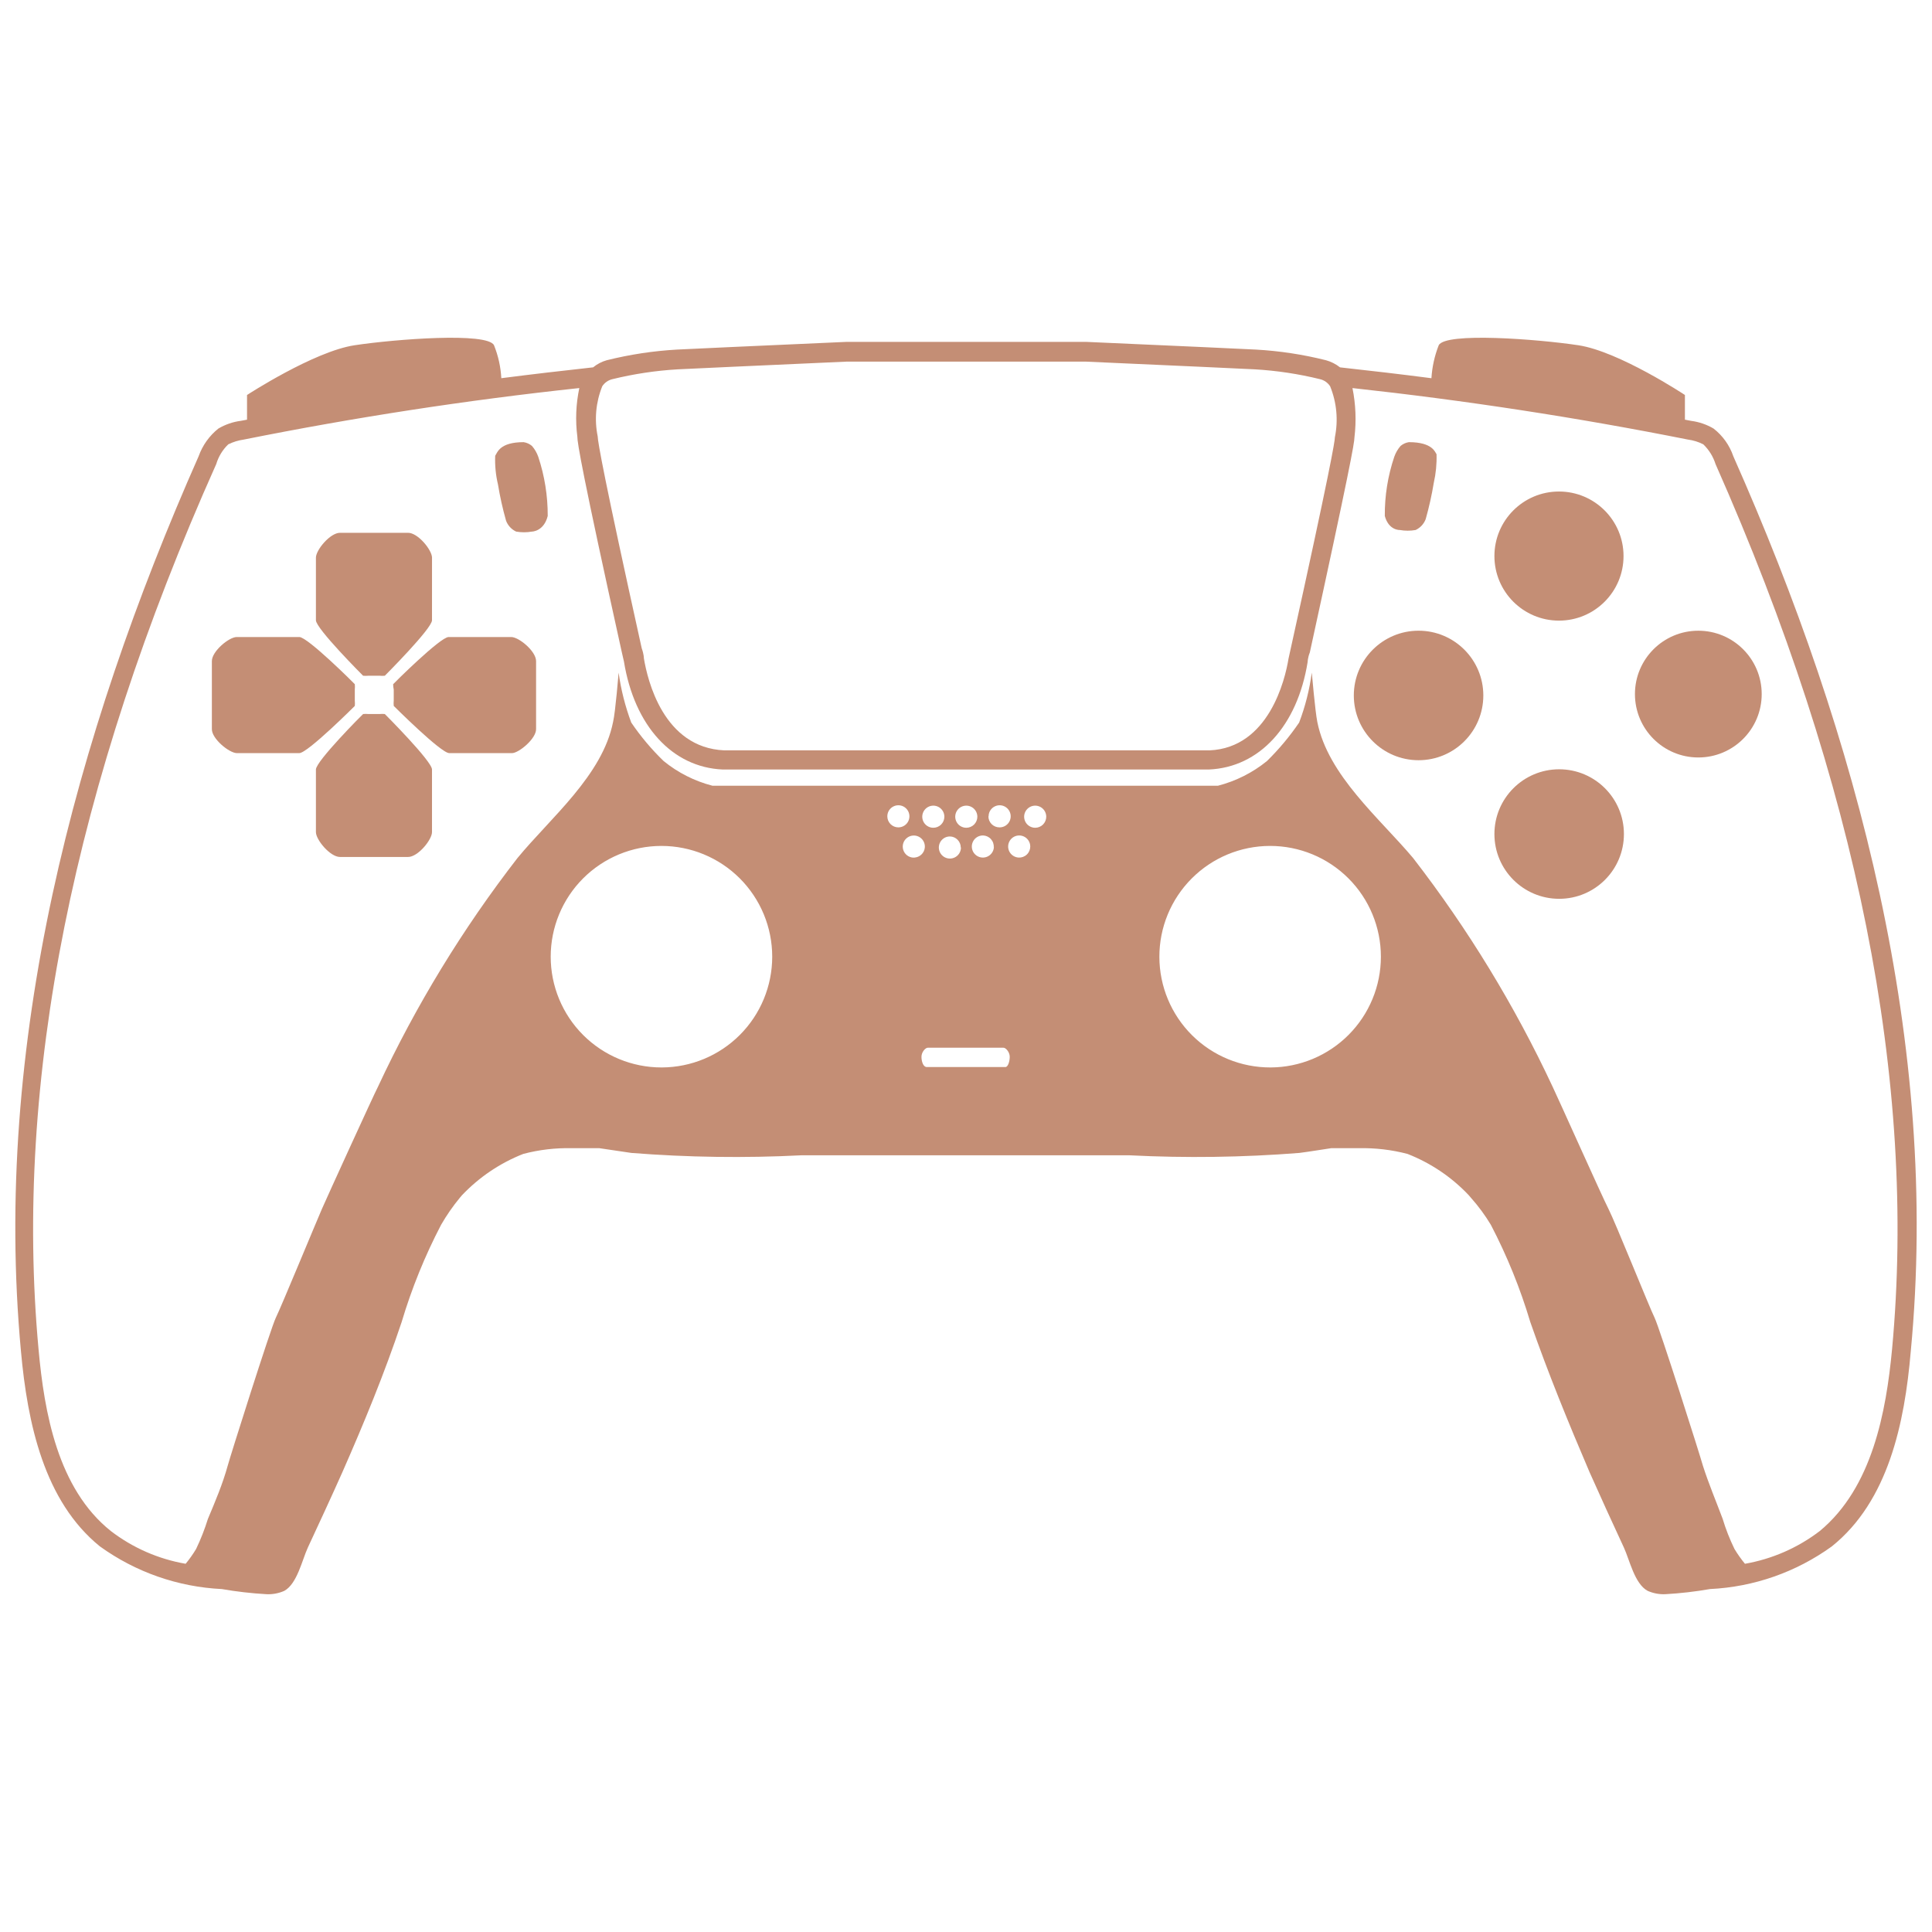
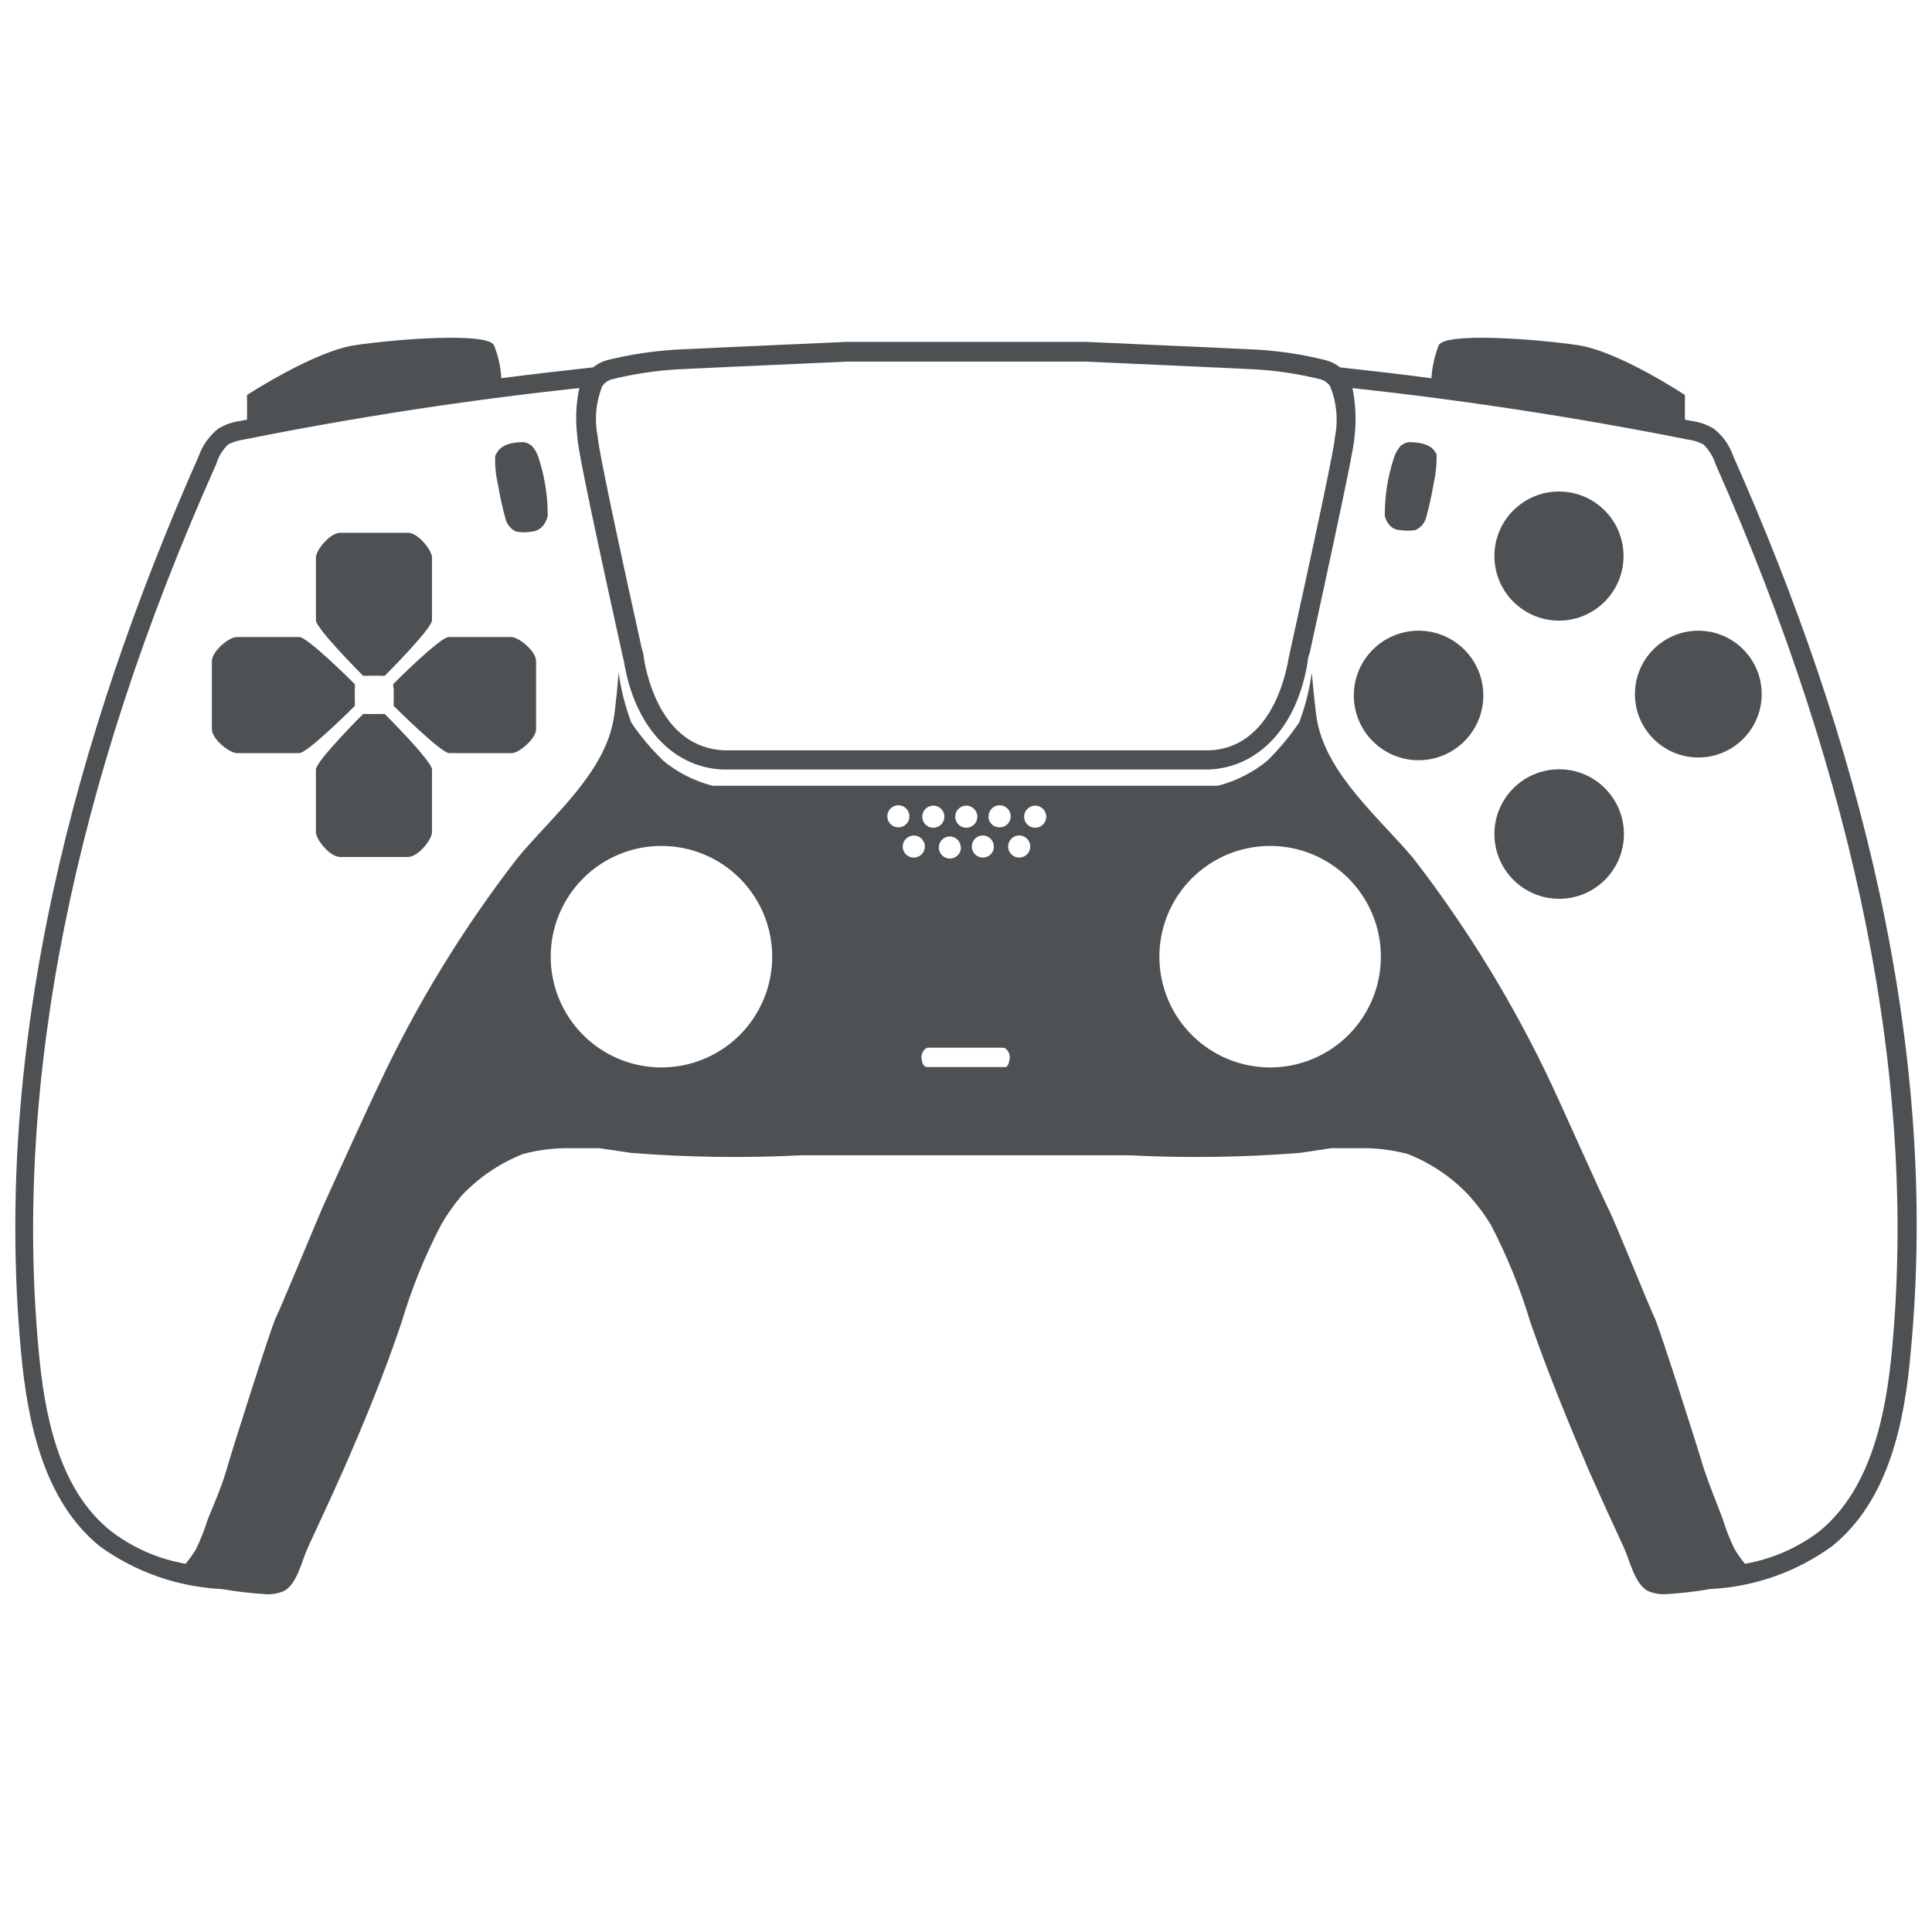
- <svg xmlns="http://www.w3.org/2000/svg" width="548pt" height="548pt" version="1.1" viewBox="0 0 548 548" id="svg242" fill="#C48E75">
+ <svg xmlns="http://www.w3.org/2000/svg" width="548pt" height="548pt" version="1.1" viewBox="0 0 548 548" id="svg242" fill="#4D5153">
  <defs id="defs216">
    <symbol id="w" overflow="visible">
      <path d="m 18.766,-1.125 c -0.969,0.5 -1.98,0.875 -3.031,1.125 -1.043,0.258 -2.137,0.391 -3.281,0.391 -3.398,0 -6.09,-0.945 -8.078,-2.844 -1.992,-1.906 -2.984,-4.484 -2.984,-7.734 0,-3.258 0.992,-5.836 2.984,-7.734 1.988,-1.906 4.68,-2.859 8.078,-2.859 1.145,0 2.238,0.133 3.281,0.391 1.051,0.25 2.062,0.625 3.031,1.125 v 4.219 c -0.98,-0.656 -1.945,-1.141 -2.891,-1.453 -0.949,-0.312 -1.949,-0.469 -3,-0.469 -1.875,0 -3.352,0.605 -4.422,1.812 -1.074,1.199 -1.609,2.856 -1.609,4.969 0,2.106 0.535,3.762 1.609,4.969 1.07,1.199 2.547,1.797 4.422,1.797 1.051,0 2.051,-0.148 3,-0.453 0.945,-0.312 1.91,-0.801 2.891,-1.469 z" id="path147" />
    </symbol>
    <symbol id="b" overflow="visible">
      <path d="m 13.734,-11.141 c -0.438,-0.195 -0.871,-0.344 -1.297,-0.438 -0.418,-0.102 -0.84,-0.156 -1.266,-0.156 -1.262,0 -2.231,0.406 -2.906,1.219 -0.68,0.805 -1.016,1.953 -1.016,3.453 v 7.062 H 2.359 v -15.312 h 4.891 v 2.516 c 0.625,-1 1.344,-1.727 2.156,-2.188 0.82,-0.469 1.801,-0.703 2.938,-0.703 0.164,0 0.344,0.012 0.531,0.031 0.195,0.012 0.477,0.039 0.844,0.078 z" id="path150" />
    </symbol>
    <symbol id="a" overflow="visible">
      <path d="m 17.641,-7.703 v 1.406 H 6.188 c 0.125,1.148 0.539,2.008 1.25,2.578 0.707,0.574 1.703,0.859 2.984,0.859 1.031,0 2.082,-0.148 3.156,-0.453 1.082,-0.312 2.191,-0.773 3.328,-1.391 v 3.766 c -1.156,0.438 -2.312,0.766 -3.469,0.984 -1.156,0.227 -2.312,0.344 -3.469,0.344 -2.773,0 -4.93,-0.703 -6.469,-2.109 -1.531,-1.406 -2.297,-3.379 -2.297,-5.922 0,-2.5 0.754,-4.461 2.266,-5.891 1.508,-1.438 3.582,-2.156 6.219,-2.156 2.406,0 4.332,0.73 5.781,2.188 1.445,1.449 2.172,3.383 2.172,5.797 z m -5.031,-1.625 c 0,-0.926 -0.273,-1.672 -0.812,-2.234 -0.543,-0.57 -1.25,-0.859 -2.125,-0.859 -0.949,0 -1.719,0.266 -2.312,0.797 -0.594,0.531 -0.965,1.297 -1.109,2.297 z" id="path153" />
    </symbol>
    <symbol id="f" overflow="visible">
      <path d="m 9.219,-6.891 c -1.023,0 -1.793,0.172 -2.312,0.516 -0.512,0.344 -0.766,0.855 -0.766,1.531 0,0.625 0.207,1.117 0.625,1.469 0.414,0.344 0.988,0.516 1.719,0.516 0.926,0 1.703,-0.328 2.328,-0.984 0.633,-0.664 0.953,-1.492 0.953,-2.484 v -0.562 z m 7.469,-1.844 V 0 h -4.922 v -2.266 c -0.656,0.93 -1.398,1.605 -2.219,2.031 -0.824,0.414 -1.824,0.625 -3,0.625 -1.586,0 -2.871,-0.457 -3.859,-1.375 -0.992,-0.926 -1.484,-2.129 -1.484,-3.609 0,-1.789 0.613,-3.102 1.844,-3.938 1.238,-0.844 3.18,-1.266 5.828,-1.266 h 2.891 v -0.391 c 0,-0.77 -0.309,-1.332 -0.922,-1.688 -0.617,-0.363 -1.57,-0.547 -2.859,-0.547 -1.055,0 -2.031,0.105 -2.938,0.312 -0.898,0.211 -1.73,0.523 -2.5,0.938 v -3.734 c 1.039,-0.25 2.086,-0.441 3.141,-0.578 1.062,-0.133 2.125,-0.203 3.188,-0.203 2.758,0 4.75,0.547 5.969,1.641 1.227,1.086 1.844,2.856 1.844,5.312 z" id="path156" />
    </symbol>
    <symbol id="e" overflow="visible">
      <path d="m 7.703,-19.656 v 4.344 H 12.75 v 3.5 H 7.703 v 6.5 c 0,0.711 0.141,1.188 0.422,1.438 0.281,0.25 0.836,0.375 1.672,0.375 h 2.516 v 3.5 h -4.188 c -1.938,0 -3.312,-0.398 -4.125,-1.203 -0.805,-0.812 -1.203,-2.18 -1.203,-4.109 v -6.5 h -2.422 v -3.5 h 2.422 v -4.344 z" id="path159" />
    </symbol>
    <symbol id="g" overflow="visible">
      <path d="m 12.766,-13.078 v -8.203 h 4.922 V -1e-4 H 12.766 v -2.219 c -0.668,0.906 -1.406,1.57 -2.219,1.984 -0.813,0.414 -1.758,0.625 -2.828,0.625 -1.887,0 -3.434,-0.75 -4.641,-2.25 -1.211,-1.5 -1.812,-3.426 -1.812,-5.781 0,-2.363 0.602,-4.297 1.812,-5.797 1.207,-1.5 2.754,-2.25 4.641,-2.25 1.062,0 2,0.215 2.812,0.641 0.82,0.43 1.566,1.086 2.234,1.969 z m -3.219,9.922 c 1.039,0 1.836,-0.379 2.391,-1.141 0.551,-0.77 0.828,-1.883 0.828,-3.344 0,-1.457 -0.277,-2.566 -0.828,-3.328 -0.555,-0.77 -1.352,-1.156 -2.391,-1.156 -1.043,0 -1.84,0.387 -2.391,1.156 -0.555,0.762 -0.828,1.871 -0.828,3.328 0,1.461 0.273,2.574 0.828,3.344 0.551,0.762 1.348,1.141 2.391,1.141 z" id="path162" />
    </symbol>
    <symbol id="k" overflow="visible">
      <path d="m 10.5,-3.156 c 1.051,0 1.852,-0.379 2.406,-1.141 0.551,-0.77 0.828,-1.883 0.828,-3.344 0,-1.457 -0.277,-2.566 -0.828,-3.328 -0.555,-0.77 -1.355,-1.156 -2.406,-1.156 -1.055,0 -1.859,0.387 -2.422,1.156 -0.555,0.773 -0.828,1.883 -0.828,3.328 0,1.449 0.273,2.559 0.828,3.328 0.562,0.773 1.367,1.156 2.422,1.156 z m -3.25,-9.922 c 0.676,-0.883 1.422,-1.539 2.234,-1.969 0.82,-0.426 1.766,-0.641 2.828,-0.641 1.895,0 3.445,0.75 4.656,2.25 1.207,1.5 1.812,3.434 1.812,5.797 0,2.356 -0.605,4.281 -1.812,5.781 -1.211,1.5 -2.762,2.25 -4.656,2.25 -1.062,0 -2.008,-0.211 -2.828,-0.625 C 8.672,-0.66 7.926,-1.32 7.25,-2.219 V -2e-5 H 2.359 v -21.281 H 7.25 Z" id="path165" />
    </symbol>
    <symbol id="j" overflow="visible">
      <path d="m 0.344,-15.312 h 4.891 l 4.125,10.391 3.5,-10.391 h 4.891 l -6.438,16.766 c -0.648,1.695 -1.402,2.883 -2.266,3.562 -0.867,0.688 -2,1.031 -3.406,1.031 H 2.797 V 2.829 h 1.531 c 0.832,0 1.438,-0.137 1.812,-0.406 C 6.523,2.161 6.82,1.692 7.031,1.016 L 7.172,0.595 Z" id="path168" />
    </symbol>
    <symbol id="i" overflow="visible">
      <path d="m 2.578,-20.406 h 14.203 v 3.969 H 7.828 v 3.797 h 8.422 v 3.984 H 7.828 v 4.672 h 9.25 V 4e-4 h -14.5 z" id="path171" />
    </symbol>
    <symbol id="v" overflow="visible">
      <path d="M 2.359,-21.281 H 7.25 V 0 H 2.359 Z" id="path174" />
    </symbol>
    <symbol id="u" overflow="visible">
      <path d="M 2.359,-15.312 H 7.25 V 0 H 2.359 Z m 0,-5.969 H 7.25 v 4 H 2.359 Z" id="path177" />
    </symbol>
    <symbol id="d" overflow="visible">
      <path d="M 17.75,-9.328 V 0 h -4.922 v -7.141 c 0,-1.32 -0.031,-2.234 -0.094,-2.734 -0.062,-0.5 -0.168,-0.867 -0.312,-1.109 -0.188,-0.312 -0.449,-0.555 -0.781,-0.734 -0.324,-0.176 -0.695,-0.266 -1.109,-0.266 -1.023,0 -1.824,0.398 -2.406,1.188 -0.586,0.781 -0.875,1.871 -0.875,3.266 V -1e-4 H 2.359 v -15.312 H 7.25 v 2.234 c 0.738,-0.883 1.52,-1.539 2.344,-1.969 0.832,-0.426 1.75,-0.641 2.75,-0.641 1.77,0 3.113,0.547 4.031,1.641 0.914,1.086 1.375,2.656 1.375,4.719 z" id="path180" />
    </symbol>
    <symbol id="t" overflow="visible">
      <path d="m 10.75,-12.516 c 0.82,0 1.445,-0.18 1.875,-0.547 0.438,-0.363 0.656,-0.898 0.656,-1.609 0,-0.695 -0.219,-1.227 -0.656,-1.594 -0.43,-0.375 -1.055,-0.562 -1.875,-0.562 H 7.828 v 4.312 z m 0.172,8.938 c 1.062,0 1.859,-0.223 2.391,-0.672 0.531,-0.445 0.797,-1.125 0.797,-2.031 0,-0.883 -0.266,-1.547 -0.797,-1.984 -0.523,-0.438 -1.32,-0.656 -2.391,-0.656 h -3.094 v 5.344 z m 4.891,-7.344 c 1.133,0.324 2.008,0.93 2.625,1.812 0.625,0.887 0.938,1.969 0.938,3.25 0,1.969 -0.668,3.438 -2,4.406 -1.336,0.969 -3.356,1.453 -6.062,1.453 h -8.734 v -20.406 h 7.891 c 2.832,0 4.883,0.43 6.156,1.281 1.281,0.855 1.922,2.227 1.922,4.109 0,1 -0.234,1.852 -0.703,2.547 -0.469,0.688 -1.148,1.203 -2.031,1.547 z" id="path183" />
    </symbol>
    <symbol id="s" overflow="visible">
      <path d="m 14.312,-14.828 v 3.719 c -1.043,-0.438 -2.055,-0.766 -3.031,-0.984 -0.98,-0.219 -1.902,-0.328 -2.766,-0.328 -0.93,0 -1.621,0.117 -2.078,0.344 -0.449,0.23 -0.672,0.59 -0.672,1.078 0,0.387 0.172,0.684 0.516,0.891 0.344,0.211 0.957,0.367 1.844,0.469 l 0.859,0.125 c 2.508,0.324 4.195,0.852 5.062,1.578 0.863,0.73 1.297,1.871 1.297,3.422 0,1.637 -0.605,2.867 -1.812,3.688 -1.199,0.812 -2.992,1.219 -5.375,1.219 -1.023,0 -2.074,-0.078 -3.156,-0.234 -1.074,-0.156 -2.18,-0.395 -3.312,-0.719 v -3.719 c 0.969,0.48 1.961,0.84 2.984,1.078 1.031,0.23 2.078,0.344 3.141,0.344 0.957,0 1.676,-0.129 2.156,-0.391 0.477,-0.27 0.719,-0.664 0.719,-1.188 0,-0.438 -0.168,-0.758 -0.5,-0.969 -0.336,-0.219 -0.996,-0.383 -1.984,-0.5 L 7.343,-6.016 c -2.18,-0.27 -3.703,-0.773 -4.578,-1.516 -0.875,-0.738 -1.312,-1.859 -1.312,-3.359 0,-1.625 0.551,-2.828 1.656,-3.609 1.113,-0.789 2.82,-1.188 5.125,-1.188 0.895,0 1.836,0.074 2.828,0.219 1,0.137 2.082,0.352 3.25,0.641 z" id="path186" />
    </symbol>
    <symbol id="c" overflow="visible">
      <path d="m 9.641,-12.188 c -1.086,0 -1.914,0.391 -2.484,1.172 -0.574,0.781 -0.859,1.906 -0.859,3.375 0,1.469 0.285,2.594 0.859,3.375 0.57,0.773 1.398,1.156 2.484,1.156 1.062,0 1.875,-0.383 2.438,-1.156 0.57,-0.781 0.859,-1.906 0.859,-3.375 0,-1.469 -0.289,-2.594 -0.859,-3.375 -0.562,-0.781 -1.375,-1.172 -2.438,-1.172 z m 0,-3.5 c 2.633,0 4.691,0.715 6.172,2.141 1.477,1.418 2.219,3.387 2.219,5.906 0,2.512 -0.742,4.481 -2.219,5.906 C 14.332,-0.317 12.273,0.39 9.641,0.39 6.992,0.39 4.926,-0.317 3.438,-1.735 1.945,-3.161 1.203,-5.13 1.203,-7.641 c 0,-2.519 0.742,-4.488 2.234,-5.906 1.488,-1.426 3.555,-2.141 6.203,-2.141 z" id="path189" />
    </symbol>
    <symbol id="h" overflow="visible">
      <path d="m 2.188,-5.969 v -9.344 h 4.922 v 1.531 c 0,0.836 -0.008,1.875 -0.016,3.125 -0.012,1.25 -0.016,2.086 -0.016,2.5 0,1.242 0.031,2.133 0.094,2.672 0.07,0.543 0.18,0.934 0.328,1.172 0.207,0.324 0.473,0.574 0.797,0.75 0.32,0.168 0.691,0.25 1.109,0.25 1.02,0 1.82,-0.391 2.406,-1.172 0.582,-0.781 0.875,-1.867 0.875,-3.266 v -7.562 h 4.891 V -6e-4 H 12.688 V -2.219 C 11.945,-1.321 11.164,-0.661 10.344,-0.235 9.519,0.179 8.609,0.39 7.609,0.39 5.848,0.39 4.504,-0.149 3.578,-1.235 2.648,-2.317 2.188,-3.895 2.188,-5.969 Z" id="path192" />
    </symbol>
    <symbol id="r" overflow="visible">
      <path d="m 12.422,-21.281 v 3.219 H 9.719 c -0.688,0 -1.172,0.125 -1.453,0.375 -0.273,0.25 -0.406,0.688 -0.406,1.312 v 1.062 h 4.188 v 3.5 H 7.86 V -2e-4 h -4.891 v -11.812 h -2.438 v -3.5 h 2.438 v -1.062 c 0,-1.664 0.461,-2.898 1.391,-3.703 0.926,-0.801 2.367,-1.203 4.328,-1.203 z" id="path195" />
    </symbol>
    <symbol id="q" overflow="visible">
      <path d="m 16.547,-12.766 c 0.613,-0.945 1.348,-1.672 2.203,-2.172 0.852,-0.5 1.789,-0.75 2.812,-0.75 1.758,0 3.098,0.547 4.016,1.641 0.926,1.086 1.391,2.656 1.391,4.719 V -4e-4 h -4.922 v -7.984 -0.359 c 0.008,-0.133 0.016,-0.32 0.016,-0.562 0,-1.082 -0.164,-1.863 -0.484,-2.344 -0.312,-0.488 -0.824,-0.734 -1.531,-0.734 -0.93,0 -1.648,0.387 -2.156,1.156 -0.512,0.762 -0.773,1.867 -0.781,3.312 v 7.516 h -4.922 v -7.984 c 0,-1.695 -0.148,-2.785 -0.438,-3.266 -0.293,-0.488 -0.812,-0.734 -1.562,-0.734 -0.938,0 -1.664,0.387 -2.172,1.156 -0.512,0.762 -0.766,1.859 -0.766,3.297 v 7.531 h -4.922 v -15.312 h 4.922 v 2.234 c 0.602,-0.863 1.289,-1.516 2.062,-1.953 0.781,-0.438 1.641,-0.656 2.578,-0.656 1.062,0 2,0.258 2.812,0.766 0.812,0.512 1.426,1.23 1.844,2.156 z" id="path198" />
    </symbol>
    <symbol id="p" overflow="visible">
      <path d="M 17.75,-9.328 V 0 h -4.922 v -7.109 c 0,-1.344 -0.031,-2.266 -0.094,-2.766 -0.062,-0.5 -0.168,-0.867 -0.312,-1.109 -0.188,-0.312 -0.449,-0.555 -0.781,-0.734 -0.324,-0.176 -0.695,-0.266 -1.109,-0.266 -1.023,0 -1.824,0.398 -2.406,1.188 -0.586,0.781 -0.875,1.871 -0.875,3.266 V -1e-4 H 2.359 v -21.281 H 7.25 v 8.203 c 0.738,-0.883 1.52,-1.539 2.344,-1.969 0.832,-0.426 1.75,-0.641 2.75,-0.641 1.77,0 3.113,0.547 4.031,1.641 0.914,1.086 1.375,2.656 1.375,4.719 z" id="path201" />
    </symbol>
    <symbol id="o" overflow="visible">
      <path d="m 2.578,-20.406 h 5.875 l 7.422,14 v -14 h 4.984 V 0 h -5.875 L 7.562,-14 V 0 H 2.578 Z" id="path204" />
    </symbol>
    <symbol id="n" overflow="visible">
      <path d="m 2.578,-20.406 h 8.734 c 2.594,0 4.582,0.578 5.969,1.734 1.395,1.148 2.094,2.789 2.094,4.922 0,2.137 -0.699,3.781 -2.094,4.938 -1.387,1.156 -3.375,1.734 -5.969,1.734 H 7.828 V 3e-4 h -5.25 z m 5.25,3.812 v 5.703 H 10.75 c 1.02,0 1.805,-0.25 2.359,-0.75 0.562,-0.5 0.844,-1.203 0.844,-2.109 0,-0.914 -0.281,-1.617 -0.844,-2.109 -0.555,-0.488 -1.34,-0.734 -2.359,-0.734 z" id="path207" />
    </symbol>
    <symbol id="m" overflow="visible">
      <path d="M 2.359,-15.312 H 7.25 v 15.031 c 0,2.051 -0.496,3.617 -1.484,4.703 -0.98,1.082 -2.406,1.625 -4.281,1.625 H -0.938 V 2.828 h 0.859 c 0.926,0 1.562,-0.211 1.906,-0.625 0.352,-0.418 0.531,-1.246 0.531,-2.484 z m 0,-5.969 H 7.25 v 4 H 2.359 Z" id="path210" />
    </symbol>
    <symbol id="l" overflow="visible">
      <path d="m 14.719,-14.828 v 3.984 c -0.656,-0.457 -1.324,-0.797 -2,-1.016 -0.668,-0.219 -1.359,-0.328 -2.078,-0.328 -1.367,0 -2.434,0.402 -3.203,1.203 -0.762,0.793 -1.141,1.906 -1.141,3.344 0,1.43 0.379,2.543 1.141,3.344 0.77,0.793 1.836,1.188 3.203,1.188 0.758,0 1.484,-0.109 2.172,-0.328 0.688,-0.227 1.32,-0.566 1.906,-1.016 v 4 c -0.762,0.281 -1.539,0.488 -2.328,0.625 -0.781,0.145 -1.574,0.219 -2.375,0.219 -2.762,0 -4.922,-0.707 -6.484,-2.125 -1.555,-1.414 -2.328,-3.383 -2.328,-5.906 0,-2.531 0.773,-4.504 2.328,-5.922 1.562,-1.414 3.723,-2.125 6.484,-2.125 0.801,0 1.594,0.074 2.375,0.219 0.781,0.137 1.555,0.352 2.328,0.641 z" id="path213" />
    </symbol>
  </defs>
  <g id="g240" transform="translate(-75.92424,-6.015258)">
    <path d="m 567.56,135.41 c -1.059,-3.102 -3.008,-5.828 -5.598,-7.84 -1.961,-1.152 -4.133,-1.895 -6.387,-2.184 l -1.734,-0.336 v -7 c 0,0 -18.703,-12.375 -30.238,-14.109 -11.535,-1.734 -37.688,-3.754 -39.594,0 -1.172,2.988 -1.871,6.144 -2.07,9.352 -8.625,-1.121 -17.305,-2.129 -25.93,-3.078 v -0.004 c -1.176,-0.93 -2.527,-1.617 -3.977,-2.016 -6.516,-1.637 -13.172,-2.648 -19.879,-3.023 l -15.512,-0.727 -32.594,-1.457 h -68.039 l -32.535,1.457 -15.512,0.727 c -6.727,0.379 -13.402,1.391 -19.938,3.023 -1.414,0.395 -2.731,1.082 -3.863,2.016 -8.68,0.953 -17.359,1.961 -26.039,3.078 v 0.004 c -0.176,-3.211 -0.875,-6.371 -2.074,-9.352 -1.848,-3.754 -28,-1.734 -39.535,0 -11.535,1.734 -30.52,14.113 -30.52,14.113 v 7 l -1.793,0.336 v -0.004 c -2.234,0.297 -4.387,1.039 -6.328,2.184 -2.562,2.039 -4.5,4.758 -5.598,7.84 -35.281,79.746 -58.465,166.99 -50.402,253.91 1.848,20.383 6.551,42.504 22.398,55.328 h 0.004 c 10.102,7.289 22.105,11.492 34.551,12.094 4.188,0.727 8.414,1.211 12.656,1.457 1.75,0.086 3.496,-0.238 5.094,-0.953 3.641,-2.016 5.039,-8.734 6.664,-12.266 3.305,-7.113 6.609,-14.223 9.801,-21.391 6.16,-14 11.93,-28 16.801,-42.559 2.844,-9.539 6.594,-18.785 11.199,-27.609 1.555,-2.699 3.332,-5.269 5.32,-7.672 l 0.617,-0.727 c 4.863,-5.121 10.785,-9.117 17.359,-11.703 4.492,-1.188 9.129,-1.734 13.777,-1.625 h 7.84 l 9.07,1.344 c 16.023,1.262 32.109,1.488 48.16,0.672 h 93.129 c 16.051,0.812 32.137,0.59 48.16,-0.672 3.023,-0.391 5.992,-0.895 9.016,-1.344 h 7.84 c 4.664,-0.105 9.32,0.441 13.832,1.625 6.578,2.574 12.508,6.57 17.359,11.703 l 0.672,0.785 c 2.098,2.359 3.973,4.91 5.602,7.613 4.606,8.824 8.355,18.07 11.199,27.609 5.039,14.449 10.809,28.559 16.801,42.559 3.191,7.168 6.441,14.281 9.742,21.391 1.625,3.527 3.023,10.246 6.719,12.266 h 0.004 c 1.582,0.703 3.309,1.031 5.039,0.953 4.242,-0.238 8.469,-0.723 12.656,-1.457 12.445,-0.594 24.449,-4.797 34.551,-12.094 16.016,-12.824 20.664,-34.945 22.398,-55.328 8.289,-86.914 -14.949,-174.16 -50.344,-253.91 z M 246.74,115.59 c 0.66,-1.016 1.684,-1.738 2.859,-2.019 6.098,-1.496 12.32,-2.434 18.59,-2.797 l 15.566,-0.727 32.258,-1.457 h 67.93 l 32.367,1.457 15.512,0.727 c 6.25,0.363 12.457,1.301 18.535,2.797 1.176,0.281 2.199,1.004 2.856,2.019 1.859,4.578 2.328,9.602 1.344,14.445 0,1.121 -1.344,9.297 -12.543,60.031 l -0.617,2.801 c -0.953,5.938 -5.602,25.258 -22.398,25.984 h -137.59 c -17.359,-0.727 -21.84,-20.047 -22.848,-26.098 0,0 0,-1.176 -0.617,-2.856 -10.809,-48.832 -12.434,-58.465 -12.488,-60.09 l 0.004,0.004 c -0.98,-4.766 -0.535,-9.715 1.285,-14.223 z m 16.801,193.2 c -8.332,0 -16.32,-3.312 -22.215,-9.203 -5.891,-5.891 -9.199,-13.883 -9.199,-22.215 0,-8.332 3.309,-16.32 9.199,-22.215 5.894,-5.891 13.883,-9.199 22.215,-9.199 8.332,0 16.324,3.309 22.215,9.199 5.891,5.894 9.203,13.883 9.203,22.215 0,8.312 -3.297,16.289 -9.164,22.176 -5.867,5.887 -13.828,9.211 -22.141,9.242 z m 64.066,-71.234 c 0,-1.266 0.762,-2.41 1.934,-2.894 1.172,-0.488 2.519,-0.219 3.418,0.68 0.898,0.895 1.164,2.246 0.68,3.418 -0.484,1.172 -1.629,1.934 -2.898,1.934 -0.832,0 -1.629,-0.328 -2.215,-0.918 -0.59,-0.59 -0.918,-1.387 -0.918,-2.219 z m 7.84,11.703 v 0.004 c -1.316,0.137 -2.578,-0.566 -3.152,-1.758 -0.574,-1.191 -0.34,-2.613 0.586,-3.559 0.926,-0.945 2.344,-1.207 3.547,-0.656 1.203,0.551 1.93,1.797 1.816,3.113 -0.141,1.602 -1.473,2.836 -3.078,2.859 z m 22.398,-3.137 v 0.004 c 0,1.273 -0.77,2.418 -1.949,2.902 -1.18,0.48 -2.531,0.203 -3.426,-0.707 -0.891,-0.906 -1.145,-2.266 -0.641,-3.438 0.504,-1.168 1.664,-1.918 2.938,-1.895 0.859,0.027 1.676,0.41 2.246,1.055 0.574,0.648 0.855,1.5 0.777,2.359 z m -1.512,-8.566 c 0,-1.266 0.766,-2.41 1.938,-2.894 1.172,-0.488 2.519,-0.219 3.414,0.68 0.898,0.895 1.168,2.246 0.68,3.418 -0.484,1.172 -1.629,1.934 -2.894,1.934 -0.844,0.016 -1.656,-0.309 -2.254,-0.898 -0.602,-0.59 -0.938,-1.395 -0.938,-2.238 z m -6.328,3.25 c -1.27,0 -2.41,-0.766 -2.898,-1.938 -0.484,-1.172 -0.215,-2.519 0.68,-3.418 0.898,-0.895 2.246,-1.164 3.418,-0.68 1.172,0.488 1.938,1.629 1.938,2.898 0,0.832 -0.332,1.629 -0.918,2.219 -0.59,0.586 -1.387,0.918 -2.219,0.918 z m -1.512,5.602 v -0.004 c 0,1.27 -0.766,2.414 -1.938,2.898 -1.172,0.484 -2.519,0.219 -3.418,-0.68 -0.895,-0.898 -1.164,-2.246 -0.68,-3.418 0.488,-1.172 1.629,-1.934 2.898,-1.934 1.711,0.027 3.082,1.426 3.082,3.133 z m -7.84,-5.602 c -1.27,0 -2.414,-0.766 -2.898,-1.938 -0.484,-1.172 -0.215,-2.519 0.68,-3.418 0.898,-0.895 2.246,-1.164 3.418,-0.68 1.172,0.488 1.938,1.629 1.938,2.898 0,0.84 -0.34,1.648 -0.938,2.238 -0.602,0.59 -1.414,0.914 -2.254,0.898 z m 20.551,67.871 h -11.199 -11.199 c -1.008,0 -1.512,-1.566 -1.512,-2.91 0,-1.344 1.121,-2.574 1.793,-2.574 h 21.449 c 0.727,0 1.793,1.289 1.793,2.574 -0.004,1.285 -0.453,2.742 -1.125,2.91 z m 3.809,-59.414 c -1.27,0 -2.41,-0.766 -2.898,-1.938 -0.484,-1.172 -0.215,-2.519 0.68,-3.418 0.898,-0.898 2.246,-1.164 3.418,-0.68 1.172,0.484 1.938,1.629 1.938,2.898 0,0.859 -0.352,1.684 -0.977,2.277 -0.625,0.594 -1.469,0.902 -2.328,0.859 z m 4.535,-8.457 c -1.266,0 -2.41,-0.766 -2.894,-1.938 -0.488,-1.172 -0.219,-2.519 0.68,-3.418 0.895,-0.895 2.242,-1.164 3.414,-0.68 1.172,0.488 1.938,1.629 1.938,2.898 0,0.832 -0.332,1.629 -0.918,2.219 -0.59,0.586 -1.387,0.918 -2.219,0.918 z m 66.754,67.984 c -8.34,0.027 -16.348,-3.258 -22.262,-9.137 -5.914,-5.879 -9.246,-13.867 -9.266,-22.207 -0.019,-8.336 3.273,-16.34 9.16,-22.246 5.887,-5.91 13.879,-9.234 22.219,-9.242 8.336,-0.012 16.336,3.293 22.238,9.188 5.898,5.891 9.215,13.891 9.215,22.227 0,8.312 -3.297,16.289 -9.164,22.176 -5.867,5.887 -13.828,9.211 -22.141,9.242 z m 176.29,79.969 c -1.68,17.695 -5.602,39.199 -20.496,51.52 -6.227,4.758 -13.508,7.945 -21.227,9.293 -1.09,-1.324 -2.082,-2.727 -2.969,-4.199 -1.348,-2.758 -2.473,-5.625 -3.359,-8.566 -1.848,-4.93 -3.977,-9.969 -5.602,-15.062 -0.617,-2.352 -12.32,-39.199 -13.719,-42 -1.398,-2.801 -11.199,-27.215 -13.047,-30.801 -1.848,-3.586 -14.785,-32.535 -15.848,-34.664 -10.762,-23.031 -24.039,-44.797 -39.594,-64.906 -9.406,-11.199 -24.137,-23.406 -27.16,-38.586 -0.617,-3.078 -1.566,-14 -1.566,-14 v 0.004 c -0.645,4.844 -1.848,9.598 -3.586,14.168 -2.676,3.93 -5.734,7.586 -9.125,10.918 -4.074,3.305 -8.812,5.691 -13.891,7 h -71.68 -71.734 c -5.062,-1.309 -9.781,-3.695 -13.832,-7 -3.43,-3.312 -6.508,-6.973 -9.184,-10.918 -1.711,-4.578 -2.914,-9.328 -3.586,-14.168 0,0 -0.895,11.199 -1.566,14 -3.023,15.176 -17.695,27.16 -27.105,38.586 v -0.004 c -15.57,20.094 -28.852,41.863 -39.59,64.906 -1.121,2.129 -14.336,31.078 -15.902,34.664 -1.566,3.586 -11.648,28 -13.047,30.801 -1.399,2.801 -13.047,39.648 -13.664,42 -1.398,5.098 -3.527,10.137 -5.602,15.062 h -0.004 c -0.91,2.934 -2.031,5.797 -3.359,8.566 -0.883,1.473 -1.875,2.875 -2.969,4.199 -7.723,-1.336 -15.004,-4.523 -21.223,-9.293 -15.062,-12.039 -18.871,-33.602 -20.496,-51.52 -7,-75.824 9.801,-160.33 50.398,-251.11 h 0.004 c 0.629,-2.133 1.809,-4.062 3.414,-5.602 1.375,-0.676 2.852,-1.133 4.367,-1.344 31.305,-6.273 63.223,-11.199 95.199,-14.617 v 0.004 c -0.957,4.527 -1.148,9.184 -0.559,13.773 0,1.734 1.289,9.91 12.602,61.098 0.391,1.625 0.617,2.633 0.617,2.688 2.969,18.258 13.719,30.016 28,30.633 h 137.93 c 14.336,-0.617 25.09,-12.375 28,-30.52 0,0 0,-1.121 0.617,-2.688 11.199,-51.297 12.656,-59.473 12.656,-60.984 0.559,-4.668 0.371,-9.395 -0.562,-14 31.863,3.473 63.727,8.344 95.199,14.617 v -0.004 c 1.504,0.203 2.961,0.656 4.312,1.344 1.609,1.547 2.801,3.473 3.473,5.602 40.207,90.777 57.121,175.28 50.066,251.11 z" id="path218" />
    <path d="m 496.66,203.28 c 0,10.145 -8.223,18.367 -18.367,18.367 -10.144,0 -18.367,-8.223 -18.367,-18.367 0,-10.144 8.223,-18.371 18.367,-18.371 10.144,0 18.367,8.227 18.367,18.371" id="path220" />
    <path d="m 536.43,163.74 c 0,10.117 -8.199,18.312 -18.312,18.312 -10.113,0 -18.312,-8.195 -18.312,-18.312 0,-10.113 8.199,-18.309 18.312,-18.309 10.113,0 18.312,8.195 18.312,18.309" id="path222" />
    <path d="m 575.62,202.89 c 0,9.93 -8.051,17.977 -17.977,17.977 -9.93,0 -17.977,-8.047 -17.977,-17.977 0,-9.926 8.047,-17.977 17.977,-17.977 9.926,0 17.977,8.051 17.977,17.977" id="path224" />
    <path d="m 536.54,242.59 c 0,10.145 -8.223,18.367 -18.367,18.367 -10.144,0 -18.367,-8.223 -18.367,-18.367 0,-10.144 8.223,-18.371 18.367,-18.371 10.144,0 18.367,8.227 18.367,18.371" id="path226" />
    <path d="m 475.55,131.43 c -0.863,0.133 -1.68,0.5 -2.352,1.062 -0.789,0.902 -1.398,1.949 -1.793,3.078 -1.828,5.41 -2.738,11.09 -2.688,16.801 1.121,4.144 4.258,3.977 4.258,3.977 1.48,0.262 2.996,0.262 4.481,0 1.316,-0.617 2.34,-1.723 2.856,-3.078 0.957,-3.391 1.723,-6.832 2.297,-10.305 0.602,-2.664 0.867,-5.391 0.781,-8.121 -0.391,-0.449 -1.008,-3.414 -7.84,-3.414 z" id="path228" />
    <path d="m 224.45,131.43 c 0.863,0.133 1.68,0.5 2.352,1.062 0.789,0.902 1.398,1.949 1.793,3.078 1.805,5.418 2.711,11.094 2.688,16.801 -1.121,4.426 -4.481,4.426 -4.481,4.426 -1.484,0.262 -3,0.262 -4.481,0 -1.316,-0.617 -2.34,-1.723 -2.856,-3.082 -0.957,-3.387 -1.727,-6.828 -2.297,-10.305 -0.633,-2.656 -0.895,-5.387 -0.785,-8.117 0.617,-0.898 1.234,-3.863 8.066,-3.863 z" id="path230" />
    <path d="m 191.63,157.14 h -9.633 -9.633 c -2.801,0 -6.832,4.871 -6.832,7.055 v 17.754 c 0,2.352 13.215,15.566 13.383,15.734 h 0.004 c 0.5,0.051 1.008,0.051 1.512,0 h 3.137 -0.004 c 0.504,0.051 1.012,0.051 1.512,0 0,0 13.383,-13.383 13.383,-15.734 l 0.004,-17.754 c 0,-2.184 -4.031,-7.113 -6.832,-7.055 z" id="path232" />
    <path d="m 191.63,249.09 h -19.266 c -2.801,0 -6.832,-4.871 -6.832,-7.055 v -17.754 c 0,-2.352 13.215,-15.625 13.383,-15.734 l 0.004,-0.004 c 0.5,-0.047 1.008,-0.047 1.512,0 h 3.137 -0.004 c 0.504,-0.047 1.012,-0.047 1.512,0 0,0 13.383,13.383 13.383,15.734 v 17.754 c 0.004,2.184 -4.027,7.113 -6.828,7.059 z" id="path234" />
    <path d="m 227.98,212.8 v -9.633 -9.633 c 0,-2.801 -4.871,-6.832 -7.055,-6.832 h -17.754 c -2.352,0 -15.625,13.215 -15.734,13.383 v 0.004 c 0.004,0.508 0.059,1.012 0.168,1.512 v 3.137 -0.004 c -0.051,0.504 -0.051,1.012 0,1.512 0,0 13.383,13.383 15.734,13.383 l 17.863,0.004 c 1.906,-0.059 6.832,-4.09 6.777,-6.832 z" id="path236" />
    <path d="m 136.02,212.8 v -9.633 -9.633 c 0,-2.801 4.871,-6.832 7.055,-6.832 h 17.754 c 2.352,0 15.625,13.215 15.734,13.383 v 0.004 c 0.051,0.5 0.051,1.008 0,1.512 v 3.137 -0.004 c 0.051,0.504 0.051,1.012 0,1.512 0,0 -13.383,13.383 -15.734,13.383 l -17.754,0.004 c -2.184,-0.059 -7.109,-4.09 -7.055,-6.832 z" id="path238" />
  </g>
</svg>
